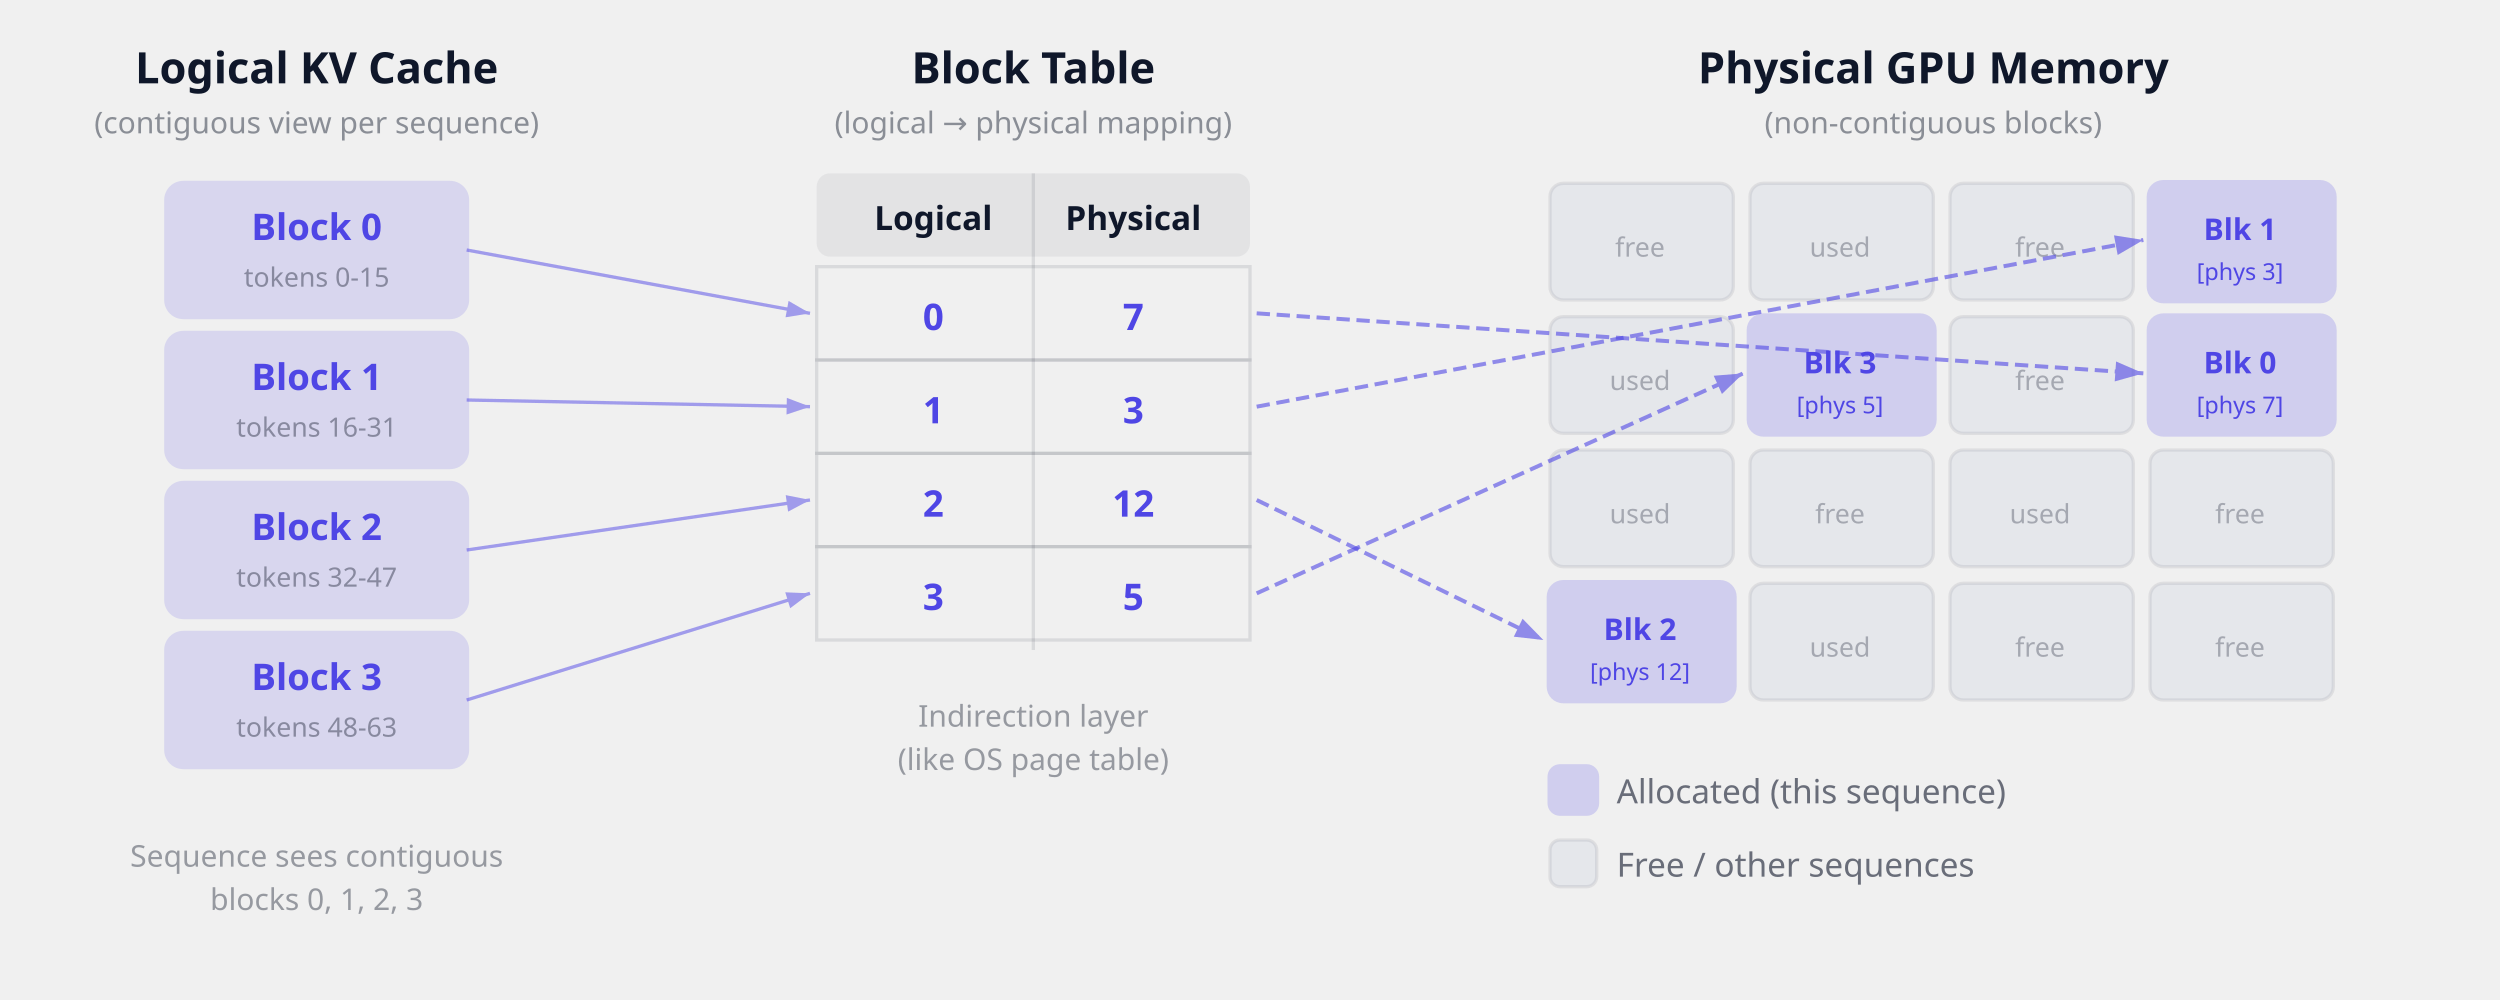
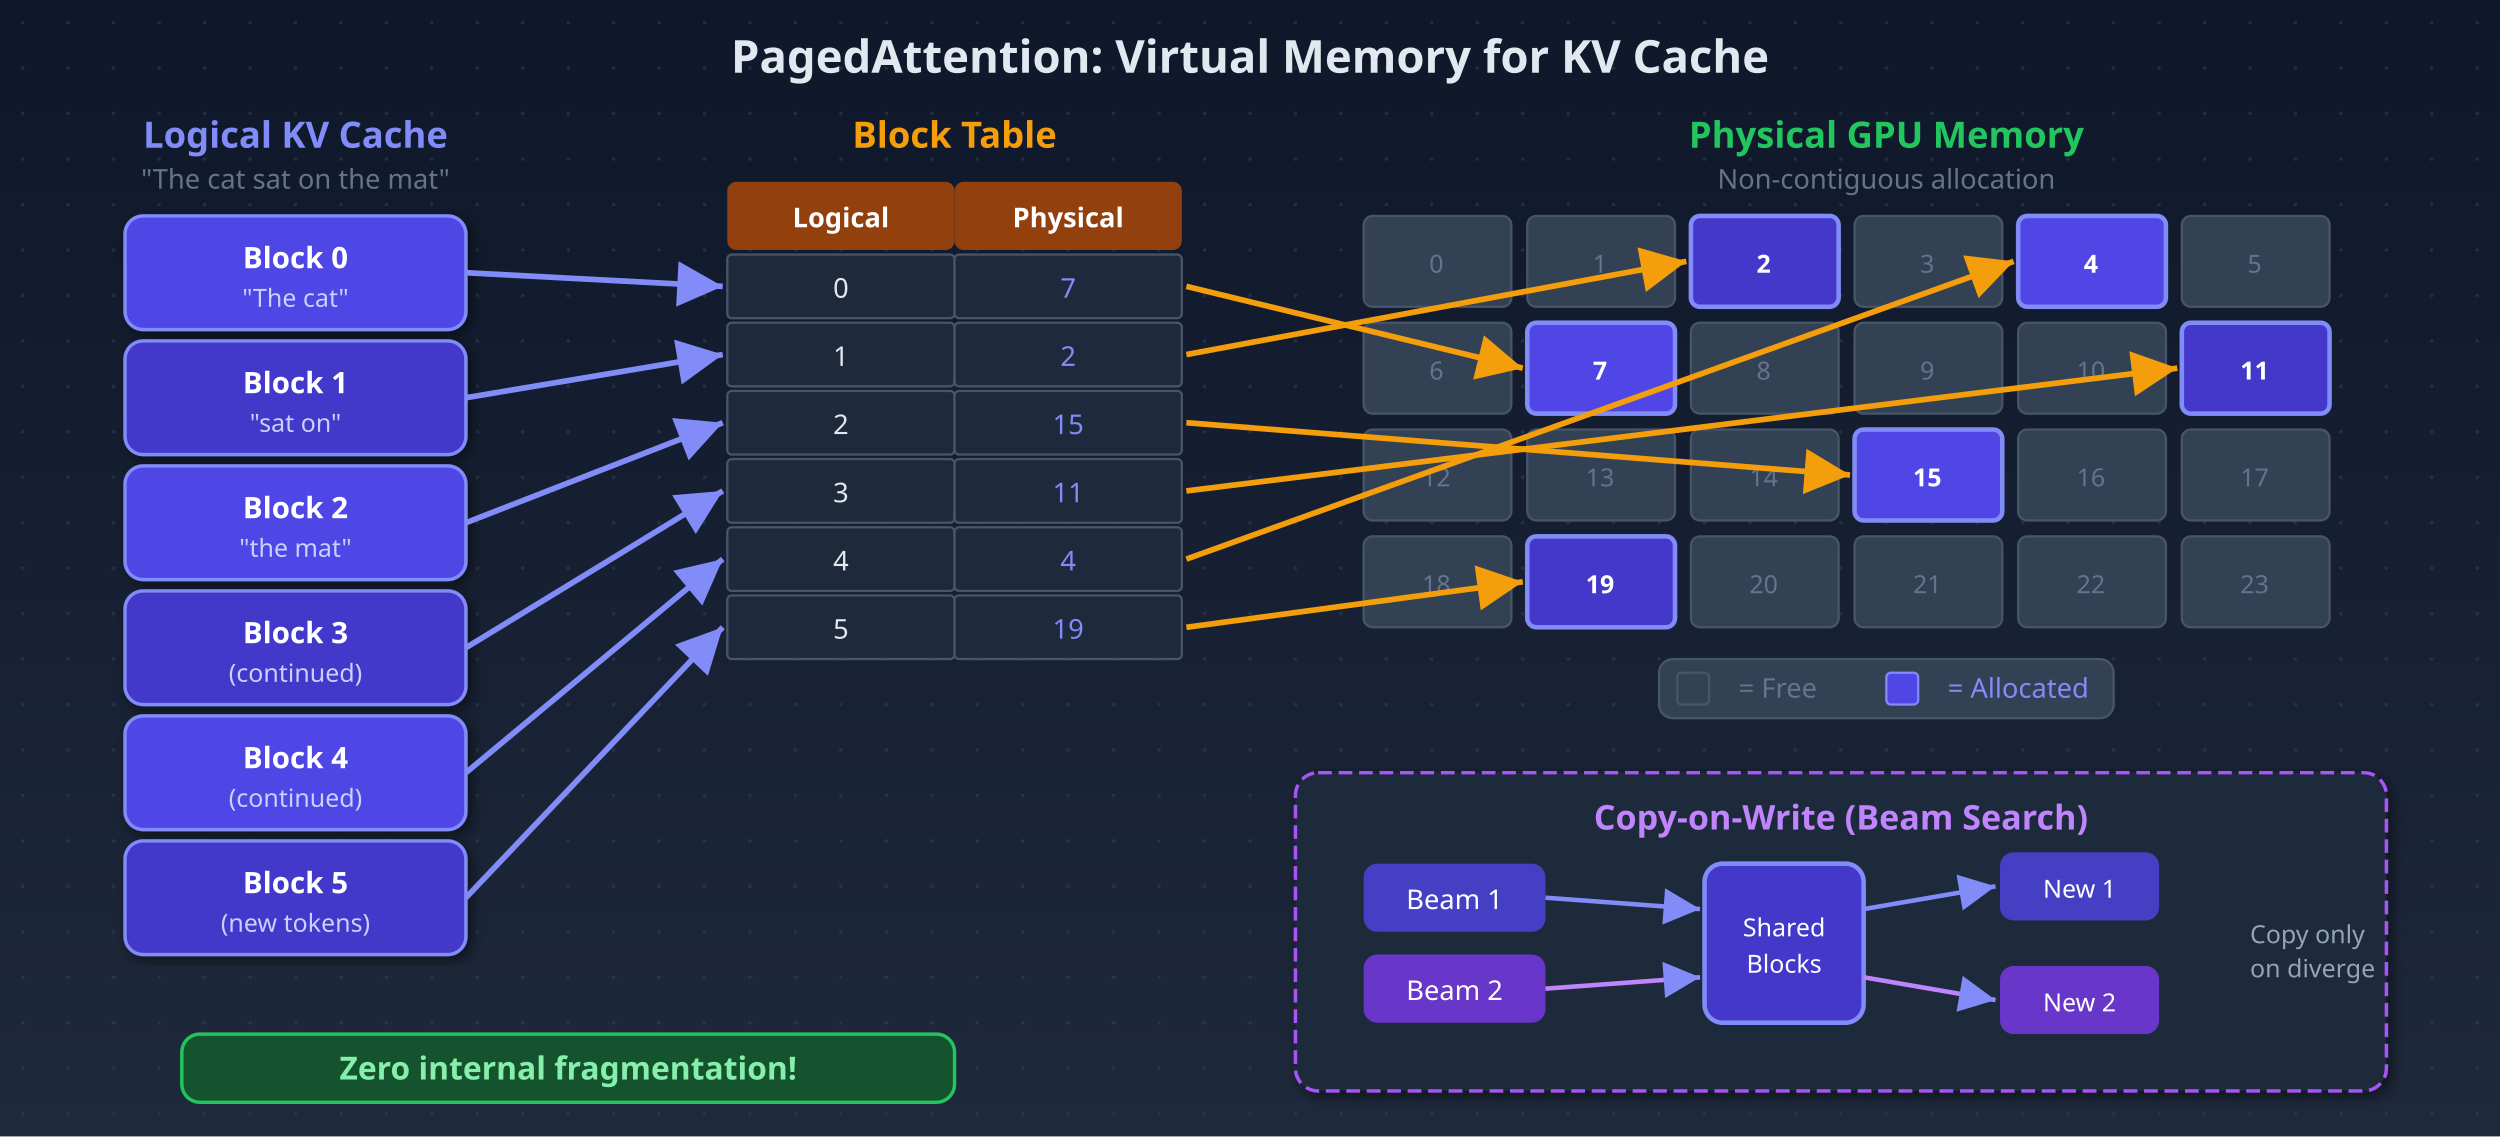
- <svg xmlns="http://www.w3.org/2000/svg" viewBox="0 0 750 300" width="750" height="300">
+ <svg xmlns="http://www.w3.org/2000/svg" viewBox="0 0 1100 500">
  <defs>
-     <marker id="parr" markerWidth="7" markerHeight="5" refX="7" refY="2.5" orient="auto">
-       <path d="M0,0 L7,2.5 L0,5 Z" fill="#4f46e5" />
+     <linearGradient id="bgP" x1="0" y1="0" x2="0" y2="1">
+       <stop offset="0%" stop-color="#0f172a" />
+       <stop offset="100%" stop-color="#1e293b" />
+     </linearGradient>
+     <linearGradient id="indigoP" x1="0" y1="0" x2="0" y2="1">
+       <stop offset="0%" stop-color="#6366f1" />
+       <stop offset="100%" stop-color="#4f46e5" />
+     </linearGradient>
+     <filter id="shadowP">
+       <feDropShadow dx="2" dy="2" stdDeviation="3" flood-color="#000" flood-opacity="0.5" />
+     </filter>
+     <marker id="arrowP" viewBox="0 0 10 10" refX="10" refY="5" markerWidth="8" markerHeight="8" orient="auto-start-reverse">
+       <path d="M 0 0 L 10 5 L 0 10 z" fill="#818cf8" />
    </marker>
+     <marker id="arrowAmberP" viewBox="0 0 10 10" refX="10" refY="5" markerWidth="8" markerHeight="8" orient="auto-start-reverse">
+       <path d="M 0 0 L 10 5 L 0 10 z" fill="#f59e0b" />
+     </marker>
+     <pattern id="dotsP" x="0" y="0" width="20" height="20" patternUnits="userSpaceOnUse">
+       <circle cx="10" cy="10" r="0.8" fill="#334155" opacity="0.5" />
+     </pattern>
  </defs>
-   <text x="95" y="25" text-anchor="middle" font-family="system-ui,sans-serif" font-size="13" font-weight="700" fill="#0f172a">Logical KV Cache</text>
-   <text x="95" y="40" text-anchor="middle" font-family="system-ui,sans-serif" font-size="9" fill="rgba(15,23,42,0.45)">(contiguous view per sequence)</text>
-   <rect x="50" y="55" width="90" height="40" rx="5" fill="#4f46e5" opacity="0.15" stroke="#4f46e5" stroke-width="1.5" />
-   <text x="95" y="72" text-anchor="middle" font-family="system-ui,sans-serif" font-size="11" font-weight="600" fill="#4f46e5">Block 0</text>
-   <text x="95" y="86" text-anchor="middle" font-family="system-ui,sans-serif" font-size="8" fill="rgba(15,23,42,0.4)">tokens 0-15</text>
-   <rect x="50" y="100" width="90" height="40" rx="5" fill="#4f46e5" opacity="0.15" stroke="#4f46e5" stroke-width="1.5" />
-   <text x="95" y="117" text-anchor="middle" font-family="system-ui,sans-serif" font-size="11" font-weight="600" fill="#4f46e5">Block 1</text>
-   <text x="95" y="131" text-anchor="middle" font-family="system-ui,sans-serif" font-size="8" fill="rgba(15,23,42,0.4)">tokens 16-31</text>
-   <rect x="50" y="145" width="90" height="40" rx="5" fill="#4f46e5" opacity="0.15" stroke="#4f46e5" stroke-width="1.5" />
-   <text x="95" y="162" text-anchor="middle" font-family="system-ui,sans-serif" font-size="11" font-weight="600" fill="#4f46e5">Block 2</text>
-   <text x="95" y="176" text-anchor="middle" font-family="system-ui,sans-serif" font-size="8" fill="rgba(15,23,42,0.4)">tokens 32-47</text>
-   <rect x="50" y="190" width="90" height="40" rx="5" fill="#4f46e5" opacity="0.15" stroke="#4f46e5" stroke-width="1.5" />
-   <text x="95" y="207" text-anchor="middle" font-family="system-ui,sans-serif" font-size="11" font-weight="600" fill="#4f46e5">Block 3</text>
-   <text x="95" y="221" text-anchor="middle" font-family="system-ui,sans-serif" font-size="8" fill="rgba(15,23,42,0.4)">tokens 48-63</text>
-   <text x="310" y="25" text-anchor="middle" font-family="system-ui,sans-serif" font-size="13" font-weight="700" fill="#0f172a">Block Table</text>
-   <text x="310" y="40" text-anchor="middle" font-family="system-ui,sans-serif" font-size="9" fill="rgba(15,23,42,0.45)">(logical → physical mapping)</text>
-   <rect x="245" y="52" width="130" height="25" rx="4" fill="#0f172a" opacity="0.06" />
-   <text x="280" y="69" text-anchor="middle" font-family="system-ui,sans-serif" font-size="10" font-weight="700" fill="#0f172a">Logical</text>
-   <text x="340" y="69" text-anchor="middle" font-family="system-ui,sans-serif" font-size="10" font-weight="700" fill="#0f172a">Physical</text>
-   <line x1="310" y1="52" x2="310" y2="195" stroke="rgba(15,23,42,0.1)" stroke-width="1" />
-   <rect x="245" y="80" width="130" height="28" rx="0" fill="none" stroke="rgba(15,23,42,0.1)" stroke-width="1" />
-   <text x="280" y="99" text-anchor="middle" font-family="system-ui,sans-serif" font-size="11" fill="#4f46e5" font-weight="600">0</text>
-   <text x="340" y="99" text-anchor="middle" font-family="system-ui,sans-serif" font-size="11" fill="#4f46e5" font-weight="600">7</text>
-   <rect x="245" y="108" width="130" height="28" rx="0" fill="none" stroke="rgba(15,23,42,0.1)" stroke-width="1" />
-   <text x="280" y="127" text-anchor="middle" font-family="system-ui,sans-serif" font-size="11" fill="#4f46e5" font-weight="600">1</text>
-   <text x="340" y="127" text-anchor="middle" font-family="system-ui,sans-serif" font-size="11" fill="#4f46e5" font-weight="600">3</text>
-   <rect x="245" y="136" width="130" height="28" rx="0" fill="none" stroke="rgba(15,23,42,0.1)" stroke-width="1" />
-   <text x="280" y="155" text-anchor="middle" font-family="system-ui,sans-serif" font-size="11" fill="#4f46e5" font-weight="600">2</text>
-   <text x="340" y="155" text-anchor="middle" font-family="system-ui,sans-serif" font-size="11" fill="#4f46e5" font-weight="600">12</text>
-   <rect x="245" y="164" width="130" height="28" rx="0" fill="none" stroke="rgba(15,23,42,0.1)" stroke-width="1" />
-   <text x="280" y="183" text-anchor="middle" font-family="system-ui,sans-serif" font-size="11" fill="#4f46e5" font-weight="600">3</text>
-   <text x="340" y="183" text-anchor="middle" font-family="system-ui,sans-serif" font-size="11" fill="#4f46e5" font-weight="600">5</text>
-   <line x1="140" y1="75" x2="243" y2="94" stroke="#4f46e5" stroke-width="1" marker-end="url(#parr)" opacity="0.5" />
-   <line x1="140" y1="120" x2="243" y2="122" stroke="#4f46e5" stroke-width="1" marker-end="url(#parr)" opacity="0.5" />
-   <line x1="140" y1="165" x2="243" y2="150" stroke="#4f46e5" stroke-width="1" marker-end="url(#parr)" opacity="0.5" />
-   <line x1="140" y1="210" x2="243" y2="178" stroke="#4f46e5" stroke-width="1" marker-end="url(#parr)" opacity="0.5" />
-   <text x="580" y="25" text-anchor="middle" font-family="system-ui,sans-serif" font-size="13" font-weight="700" fill="#0f172a">Physical GPU Memory</text>
-   <text x="580" y="40" text-anchor="middle" font-family="system-ui,sans-serif" font-size="9" fill="rgba(15,23,42,0.45)">(non-contiguous blocks)</text>
-   <rect x="465" y="55" width="55" height="35" rx="4" fill="#e5e7eb" stroke="rgba(15,23,42,0.08)" stroke-width="1" />
-   <text x="492" y="77" text-anchor="middle" font-family="system-ui,sans-serif" font-size="8" fill="rgba(15,23,42,0.3)">free</text>
-   <rect x="525" y="55" width="55" height="35" rx="4" fill="#e5e7eb" stroke="rgba(15,23,42,0.08)" stroke-width="1" />
-   <text x="552" y="77" text-anchor="middle" font-family="system-ui,sans-serif" font-size="8" fill="rgba(15,23,42,0.3)">used</text>
-   <rect x="585" y="55" width="55" height="35" rx="4" fill="#e5e7eb" stroke="rgba(15,23,42,0.08)" stroke-width="1" />
-   <text x="612" y="77" text-anchor="middle" font-family="system-ui,sans-serif" font-size="8" fill="rgba(15,23,42,0.3)">free</text>
-   <rect x="645" y="55" width="55" height="35" rx="4" fill="#4f46e5" opacity="0.2" stroke="#4f46e5" stroke-width="2" />
-   <text x="672" y="72" text-anchor="middle" font-family="system-ui,sans-serif" font-size="9" font-weight="700" fill="#4f46e5">Blk 1</text>
-   <text x="672" y="84" text-anchor="middle" font-family="system-ui,sans-serif" font-size="7" fill="#4f46e5">[phys 3]</text>
-   <rect x="465" y="95" width="55" height="35" rx="4" fill="#e5e7eb" stroke="rgba(15,23,42,0.08)" stroke-width="1" />
-   <text x="492" y="117" text-anchor="middle" font-family="system-ui,sans-serif" font-size="8" fill="rgba(15,23,42,0.3)">used</text>
-   <rect x="525" y="95" width="55" height="35" rx="4" fill="#4f46e5" opacity="0.2" stroke="#4f46e5" stroke-width="2" />
-   <text x="552" y="112" text-anchor="middle" font-family="system-ui,sans-serif" font-size="9" font-weight="700" fill="#4f46e5">Blk 3</text>
-   <text x="552" y="124" text-anchor="middle" font-family="system-ui,sans-serif" font-size="7" fill="#4f46e5">[phys 5]</text>
-   <rect x="585" y="95" width="55" height="35" rx="4" fill="#e5e7eb" stroke="rgba(15,23,42,0.08)" stroke-width="1" />
-   <text x="612" y="117" text-anchor="middle" font-family="system-ui,sans-serif" font-size="8" fill="rgba(15,23,42,0.3)">free</text>
-   <rect x="645" y="95" width="55" height="35" rx="4" fill="#4f46e5" opacity="0.2" stroke="#4f46e5" stroke-width="2" />
-   <text x="672" y="112" text-anchor="middle" font-family="system-ui,sans-serif" font-size="9" font-weight="700" fill="#4f46e5">Blk 0</text>
-   <text x="672" y="124" text-anchor="middle" font-family="system-ui,sans-serif" font-size="7" fill="#4f46e5">[phys 7]</text>
-   <rect x="465" y="135" width="55" height="35" rx="4" fill="#e5e7eb" stroke="rgba(15,23,42,0.08)" stroke-width="1" />
-   <text x="492" y="157" text-anchor="middle" font-family="system-ui,sans-serif" font-size="8" fill="rgba(15,23,42,0.3)">used</text>
-   <rect x="525" y="135" width="55" height="35" rx="4" fill="#e5e7eb" stroke="rgba(15,23,42,0.08)" stroke-width="1" />
-   <text x="552" y="157" text-anchor="middle" font-family="system-ui,sans-serif" font-size="8" fill="rgba(15,23,42,0.3)">free</text>
-   <rect x="585" y="135" width="55" height="35" rx="4" fill="#e5e7eb" stroke="rgba(15,23,42,0.08)" stroke-width="1" />
-   <text x="612" y="157" text-anchor="middle" font-family="system-ui,sans-serif" font-size="8" fill="rgba(15,23,42,0.3)">used</text>
-   <rect x="645" y="135" width="55" height="35" rx="4" fill="#e5e7eb" stroke="rgba(15,23,42,0.08)" stroke-width="1" />
-   <text x="672" y="157" text-anchor="middle" font-family="system-ui,sans-serif" font-size="8" fill="rgba(15,23,42,0.3)">free</text>
-   <rect x="465" y="175" width="55" height="35" rx="4" fill="#4f46e5" opacity="0.2" stroke="#4f46e5" stroke-width="2" />
-   <text x="492" y="192" text-anchor="middle" font-family="system-ui,sans-serif" font-size="9" font-weight="700" fill="#4f46e5">Blk 2</text>
-   <text x="492" y="204" text-anchor="middle" font-family="system-ui,sans-serif" font-size="7" fill="#4f46e5">[phys 12]</text>
-   <rect x="525" y="175" width="55" height="35" rx="4" fill="#e5e7eb" stroke="rgba(15,23,42,0.08)" stroke-width="1" />
-   <text x="552" y="197" text-anchor="middle" font-family="system-ui,sans-serif" font-size="8" fill="rgba(15,23,42,0.3)">used</text>
-   <rect x="585" y="175" width="55" height="35" rx="4" fill="#e5e7eb" stroke="rgba(15,23,42,0.08)" stroke-width="1" />
-   <text x="612" y="197" text-anchor="middle" font-family="system-ui,sans-serif" font-size="8" fill="rgba(15,23,42,0.3)">free</text>
-   <rect x="645" y="175" width="55" height="35" rx="4" fill="#e5e7eb" stroke="rgba(15,23,42,0.08)" stroke-width="1" />
-   <text x="672" y="197" text-anchor="middle" font-family="system-ui,sans-serif" font-size="8" fill="rgba(15,23,42,0.3)">free</text>
-   <line x1="377" y1="94" x2="643" y2="112" stroke="#4f46e5" stroke-width="1.2" marker-end="url(#parr)" stroke-dasharray="4,2" opacity="0.6" />
-   <line x1="377" y1="122" x2="643" y2="72" stroke="#4f46e5" stroke-width="1.2" marker-end="url(#parr)" stroke-dasharray="4,2" opacity="0.6" />
-   <line x1="377" y1="150" x2="463" y2="192" stroke="#4f46e5" stroke-width="1.2" marker-end="url(#parr)" stroke-dasharray="4,2" opacity="0.6" />
-   <line x1="377" y1="178" x2="523" y2="112" stroke="#4f46e5" stroke-width="1.2" marker-end="url(#parr)" stroke-dasharray="4,2" opacity="0.6" />
-   <g transform="translate(465, 230)">
-     <rect x="0" y="0" width="14" height="14" rx="3" fill="#4f46e5" opacity="0.2" stroke="#4f46e5" stroke-width="1.5" />
-     <text x="20" y="11" font-family="system-ui,sans-serif" font-size="10" fill="rgba(15,23,42,0.6)">Allocated (this sequence)</text>
-     <rect x="0" y="22" width="14" height="14" rx="3" fill="#e5e7eb" stroke="rgba(15,23,42,0.08)" stroke-width="1" />
-     <text x="20" y="33" font-family="system-ui,sans-serif" font-size="10" fill="rgba(15,23,42,0.6)">Free / other sequences</text>
-   </g>
-   <text x="95" y="260" text-anchor="middle" font-family="system-ui,sans-serif" font-size="9" fill="rgba(15,23,42,0.4)">Sequence sees contiguous</text>
-   <text x="95" y="273" text-anchor="middle" font-family="system-ui,sans-serif" font-size="9" fill="rgba(15,23,42,0.4)">blocks 0, 1, 2, 3</text>
-   <text x="310" y="218" text-anchor="middle" font-family="system-ui,sans-serif" font-size="9" fill="rgba(15,23,42,0.4)">Indirection layer</text>
-   <text x="310" y="231" text-anchor="middle" font-family="system-ui,sans-serif" font-size="9" fill="rgba(15,23,42,0.4)">(like OS page table)</text>
+   <rect width="1100" height="500" fill="url(#bgP)" />
+   <rect width="1100" height="500" fill="url(#dotsP)" />
+   <text x="550" y="32" text-anchor="middle" font-family="system-ui, sans-serif" font-size="20" font-weight="bold" fill="#e2e8f0">PagedAttention: Virtual Memory for KV Cache</text>
+   <text x="130" y="65" text-anchor="middle" font-family="system-ui, sans-serif" font-size="16" font-weight="bold" fill="#818cf8">Logical KV Cache</text>
+   <text x="130" y="83" text-anchor="middle" font-family="system-ui, sans-serif" font-size="12" fill="#64748b">"The cat sat on the mat"</text>
+   <rect x="55" y="95" width="150" height="50" rx="8" fill="#4f46e5" stroke="#818cf8" stroke-width="1.5" filter="url(#shadowP)" />
+   <text x="130" y="118" text-anchor="middle" font-family="system-ui, sans-serif" font-size="13" fill="#fff" font-weight="bold">Block 0</text>
+   <text x="130" y="135" text-anchor="middle" font-family="system-ui, sans-serif" font-size="11" fill="#c7d2fe">"The cat"</text>
+   <rect x="55" y="150" width="150" height="50" rx="8" fill="#4338ca" stroke="#818cf8" stroke-width="1.5" filter="url(#shadowP)" />
+   <text x="130" y="173" text-anchor="middle" font-family="system-ui, sans-serif" font-size="13" fill="#fff" font-weight="bold">Block 1</text>
+   <text x="130" y="190" text-anchor="middle" font-family="system-ui, sans-serif" font-size="11" fill="#c7d2fe">"sat on"</text>
+   <rect x="55" y="205" width="150" height="50" rx="8" fill="#4f46e5" stroke="#818cf8" stroke-width="1.5" filter="url(#shadowP)" />
+   <text x="130" y="228" text-anchor="middle" font-family="system-ui, sans-serif" font-size="13" fill="#fff" font-weight="bold">Block 2</text>
+   <text x="130" y="245" text-anchor="middle" font-family="system-ui, sans-serif" font-size="11" fill="#c7d2fe">"the mat"</text>
+   <rect x="55" y="260" width="150" height="50" rx="8" fill="#4338ca" stroke="#818cf8" stroke-width="1.5" filter="url(#shadowP)" />
+   <text x="130" y="283" text-anchor="middle" font-family="system-ui, sans-serif" font-size="13" fill="#fff" font-weight="bold">Block 3</text>
+   <text x="130" y="300" text-anchor="middle" font-family="system-ui, sans-serif" font-size="11" fill="#c7d2fe">(continued)</text>
+   <rect x="55" y="315" width="150" height="50" rx="8" fill="#4f46e5" stroke="#818cf8" stroke-width="1.5" filter="url(#shadowP)" />
+   <text x="130" y="338" text-anchor="middle" font-family="system-ui, sans-serif" font-size="13" fill="#fff" font-weight="bold">Block 4</text>
+   <text x="130" y="355" text-anchor="middle" font-family="system-ui, sans-serif" font-size="11" fill="#c7d2fe">(continued)</text>
+   <rect x="55" y="370" width="150" height="50" rx="8" fill="#4338ca" stroke="#818cf8" stroke-width="1.5" filter="url(#shadowP)" />
+   <text x="130" y="393" text-anchor="middle" font-family="system-ui, sans-serif" font-size="13" fill="#fff" font-weight="bold">Block 5</text>
+   <text x="130" y="410" text-anchor="middle" font-family="system-ui, sans-serif" font-size="11" fill="#c7d2fe">(new tokens)</text>
+   <text x="420" y="65" text-anchor="middle" font-family="system-ui, sans-serif" font-size="16" font-weight="bold" fill="#f59e0b">Block Table</text>
+   <rect x="320" y="80" width="100" height="30" rx="4" fill="#92400e" />
+   <text x="370" y="100" text-anchor="middle" font-family="system-ui, sans-serif" font-size="12" font-weight="bold" fill="#fff">Logical</text>
+   <rect x="420" y="80" width="100" height="30" rx="4" fill="#92400e" />
+   <text x="470" y="100" text-anchor="middle" font-family="system-ui, sans-serif" font-size="12" font-weight="bold" fill="#fff">Physical</text>
+   <rect x="320" y="112" width="100" height="28" rx="2" fill="#1e293b" stroke="#475569" stroke-width="1" />
+   <text x="370" y="131" text-anchor="middle" font-family="system-ui, sans-serif" font-size="12" fill="#e2e8f0">0</text>
+   <rect x="420" y="112" width="100" height="28" rx="2" fill="#1e293b" stroke="#475569" stroke-width="1" />
+   <text x="470" y="131" text-anchor="middle" font-family="system-ui, sans-serif" font-size="12" fill="#818cf8">7</text>
+   <rect x="320" y="142" width="100" height="28" rx="2" fill="#1e293b" stroke="#475569" stroke-width="1" />
+   <text x="370" y="161" text-anchor="middle" font-family="system-ui, sans-serif" font-size="12" fill="#e2e8f0">1</text>
+   <rect x="420" y="142" width="100" height="28" rx="2" fill="#1e293b" stroke="#475569" stroke-width="1" />
+   <text x="470" y="161" text-anchor="middle" font-family="system-ui, sans-serif" font-size="12" fill="#818cf8">2</text>
+   <rect x="320" y="172" width="100" height="28" rx="2" fill="#1e293b" stroke="#475569" stroke-width="1" />
+   <text x="370" y="191" text-anchor="middle" font-family="system-ui, sans-serif" font-size="12" fill="#e2e8f0">2</text>
+   <rect x="420" y="172" width="100" height="28" rx="2" fill="#1e293b" stroke="#475569" stroke-width="1" />
+   <text x="470" y="191" text-anchor="middle" font-family="system-ui, sans-serif" font-size="12" fill="#818cf8">15</text>
+   <rect x="320" y="202" width="100" height="28" rx="2" fill="#1e293b" stroke="#475569" stroke-width="1" />
+   <text x="370" y="221" text-anchor="middle" font-family="system-ui, sans-serif" font-size="12" fill="#e2e8f0">3</text>
+   <rect x="420" y="202" width="100" height="28" rx="2" fill="#1e293b" stroke="#475569" stroke-width="1" />
+   <text x="470" y="221" text-anchor="middle" font-family="system-ui, sans-serif" font-size="12" fill="#818cf8">11</text>
+   <rect x="320" y="232" width="100" height="28" rx="2" fill="#1e293b" stroke="#475569" stroke-width="1" />
+   <text x="370" y="251" text-anchor="middle" font-family="system-ui, sans-serif" font-size="12" fill="#e2e8f0">4</text>
+   <rect x="420" y="232" width="100" height="28" rx="2" fill="#1e293b" stroke="#475569" stroke-width="1" />
+   <text x="470" y="251" text-anchor="middle" font-family="system-ui, sans-serif" font-size="12" fill="#818cf8">4</text>
+   <rect x="320" y="262" width="100" height="28" rx="2" fill="#1e293b" stroke="#475569" stroke-width="1" />
+   <text x="370" y="281" text-anchor="middle" font-family="system-ui, sans-serif" font-size="12" fill="#e2e8f0">5</text>
+   <rect x="420" y="262" width="100" height="28" rx="2" fill="#1e293b" stroke="#475569" stroke-width="1" />
+   <text x="470" y="281" text-anchor="middle" font-family="system-ui, sans-serif" font-size="12" fill="#818cf8">19</text>
+   <line x1="205" y1="120" x2="318" y2="126" stroke="#818cf8" stroke-width="2.5" marker-end="url(#arrowP)" />
+   <line x1="205" y1="175" x2="318" y2="156" stroke="#818cf8" stroke-width="2.5" marker-end="url(#arrowP)" />
+   <line x1="205" y1="230" x2="318" y2="186" stroke="#818cf8" stroke-width="2.5" marker-end="url(#arrowP)" />
+   <line x1="205" y1="285" x2="318" y2="216" stroke="#818cf8" stroke-width="2.5" marker-end="url(#arrowP)" />
+   <line x1="205" y1="340" x2="318" y2="246" stroke="#818cf8" stroke-width="2.5" marker-end="url(#arrowP)" />
+   <line x1="205" y1="395" x2="318" y2="276" stroke="#818cf8" stroke-width="2.5" marker-end="url(#arrowP)" />
+   <text x="830" y="65" text-anchor="middle" font-family="system-ui, sans-serif" font-size="16" font-weight="bold" fill="#22c55e">Physical GPU Memory</text>
+   <text x="830" y="83" text-anchor="middle" font-family="system-ui, sans-serif" font-size="12" fill="#64748b">Non-contiguous allocation</text>
+   <rect x="600" y="95" width="65" height="40" rx="4" fill="#334155" stroke="#475569" stroke-width="1" />
+   <text x="632" y="120" text-anchor="middle" font-family="system-ui, sans-serif" font-size="11" fill="#64748b">0</text>
+   <rect x="672" y="95" width="65" height="40" rx="4" fill="#334155" stroke="#475569" stroke-width="1" />
+   <text x="704" y="120" text-anchor="middle" font-family="system-ui, sans-serif" font-size="11" fill="#64748b">1</text>
+   <rect x="744" y="95" width="65" height="40" rx="4" fill="#4338ca" stroke="#818cf8" stroke-width="2" />
+   <text x="776" y="120" text-anchor="middle" font-family="system-ui, sans-serif" font-size="11" fill="#fff" font-weight="bold">2</text>
+   <rect x="816" y="95" width="65" height="40" rx="4" fill="#334155" stroke="#475569" stroke-width="1" />
+   <text x="848" y="120" text-anchor="middle" font-family="system-ui, sans-serif" font-size="11" fill="#64748b">3</text>
+   <rect x="888" y="95" width="65" height="40" rx="4" fill="#4f46e5" stroke="#818cf8" stroke-width="2" />
+   <text x="920" y="120" text-anchor="middle" font-family="system-ui, sans-serif" font-size="11" fill="#fff" font-weight="bold">4</text>
+   <rect x="960" y="95" width="65" height="40" rx="4" fill="#334155" stroke="#475569" stroke-width="1" />
+   <text x="992" y="120" text-anchor="middle" font-family="system-ui, sans-serif" font-size="11" fill="#64748b">5</text>
+   <rect x="600" y="142" width="65" height="40" rx="4" fill="#334155" stroke="#475569" stroke-width="1" />
+   <text x="632" y="167" text-anchor="middle" font-family="system-ui, sans-serif" font-size="11" fill="#64748b">6</text>
+   <rect x="672" y="142" width="65" height="40" rx="4" fill="#4f46e5" stroke="#818cf8" stroke-width="2" />
+   <text x="704" y="167" text-anchor="middle" font-family="system-ui, sans-serif" font-size="11" fill="#fff" font-weight="bold">7</text>
+   <rect x="744" y="142" width="65" height="40" rx="4" fill="#334155" stroke="#475569" stroke-width="1" />
+   <text x="776" y="167" text-anchor="middle" font-family="system-ui, sans-serif" font-size="11" fill="#64748b">8</text>
+   <rect x="816" y="142" width="65" height="40" rx="4" fill="#334155" stroke="#475569" stroke-width="1" />
+   <text x="848" y="167" text-anchor="middle" font-family="system-ui, sans-serif" font-size="11" fill="#64748b">9</text>
+   <rect x="888" y="142" width="65" height="40" rx="4" fill="#334155" stroke="#475569" stroke-width="1" />
+   <text x="920" y="167" text-anchor="middle" font-family="system-ui, sans-serif" font-size="11" fill="#64748b">10</text>
+   <rect x="960" y="142" width="65" height="40" rx="4" fill="#4338ca" stroke="#818cf8" stroke-width="2" />
+   <text x="992" y="167" text-anchor="middle" font-family="system-ui, sans-serif" font-size="11" fill="#fff" font-weight="bold">11</text>
+   <rect x="600" y="189" width="65" height="40" rx="4" fill="#334155" stroke="#475569" stroke-width="1" />
+   <text x="632" y="214" text-anchor="middle" font-family="system-ui, sans-serif" font-size="11" fill="#64748b">12</text>
+   <rect x="672" y="189" width="65" height="40" rx="4" fill="#334155" stroke="#475569" stroke-width="1" />
+   <text x="704" y="214" text-anchor="middle" font-family="system-ui, sans-serif" font-size="11" fill="#64748b">13</text>
+   <rect x="744" y="189" width="65" height="40" rx="4" fill="#334155" stroke="#475569" stroke-width="1" />
+   <text x="776" y="214" text-anchor="middle" font-family="system-ui, sans-serif" font-size="11" fill="#64748b">14</text>
+   <rect x="816" y="189" width="65" height="40" rx="4" fill="#4f46e5" stroke="#818cf8" stroke-width="2" />
+   <text x="848" y="214" text-anchor="middle" font-family="system-ui, sans-serif" font-size="11" fill="#fff" font-weight="bold">15</text>
+   <rect x="888" y="189" width="65" height="40" rx="4" fill="#334155" stroke="#475569" stroke-width="1" />
+   <text x="920" y="214" text-anchor="middle" font-family="system-ui, sans-serif" font-size="11" fill="#64748b">16</text>
+   <rect x="960" y="189" width="65" height="40" rx="4" fill="#334155" stroke="#475569" stroke-width="1" />
+   <text x="992" y="214" text-anchor="middle" font-family="system-ui, sans-serif" font-size="11" fill="#64748b">17</text>
+   <rect x="600" y="236" width="65" height="40" rx="4" fill="#334155" stroke="#475569" stroke-width="1" />
+   <text x="632" y="261" text-anchor="middle" font-family="system-ui, sans-serif" font-size="11" fill="#64748b">18</text>
+   <rect x="672" y="236" width="65" height="40" rx="4" fill="#4338ca" stroke="#818cf8" stroke-width="2" />
+   <text x="704" y="261" text-anchor="middle" font-family="system-ui, sans-serif" font-size="11" fill="#fff" font-weight="bold">19</text>
+   <rect x="744" y="236" width="65" height="40" rx="4" fill="#334155" stroke="#475569" stroke-width="1" />
+   <text x="776" y="261" text-anchor="middle" font-family="system-ui, sans-serif" font-size="11" fill="#64748b">20</text>
+   <rect x="816" y="236" width="65" height="40" rx="4" fill="#334155" stroke="#475569" stroke-width="1" />
+   <text x="848" y="261" text-anchor="middle" font-family="system-ui, sans-serif" font-size="11" fill="#64748b">21</text>
+   <rect x="888" y="236" width="65" height="40" rx="4" fill="#334155" stroke="#475569" stroke-width="1" />
+   <text x="920" y="261" text-anchor="middle" font-family="system-ui, sans-serif" font-size="11" fill="#64748b">22</text>
+   <rect x="960" y="236" width="65" height="40" rx="4" fill="#334155" stroke="#475569" stroke-width="1" />
+   <text x="992" y="261" text-anchor="middle" font-family="system-ui, sans-serif" font-size="11" fill="#64748b">23</text>
+   <line x1="522" y1="126" x2="670" y2="162" stroke="#f59e0b" stroke-width="2.5" marker-end="url(#arrowAmberP)" />
+   <line x1="522" y1="156" x2="742" y2="115" stroke="#f59e0b" stroke-width="2.5" marker-end="url(#arrowAmberP)" />
+   <line x1="522" y1="186" x2="814" y2="209" stroke="#f59e0b" stroke-width="2.5" marker-end="url(#arrowAmberP)" />
+   <line x1="522" y1="216" x2="958" y2="162" stroke="#f59e0b" stroke-width="2.5" marker-end="url(#arrowAmberP)" />
+   <line x1="522" y1="246" x2="886" y2="115" stroke="#f59e0b" stroke-width="2.5" marker-end="url(#arrowAmberP)" />
+   <line x1="522" y1="276" x2="670" y2="256" stroke="#f59e0b" stroke-width="2.5" marker-end="url(#arrowAmberP)" />
+   <rect x="730" y="290" width="200" height="26" rx="6" fill="#334155" stroke="#475569" stroke-width="1" />
+   <rect x="738" y="296" width="14" height="14" rx="2" fill="#334155" stroke="#475569" stroke-width="1" />
+   <text x="765" y="307" font-family="system-ui, sans-serif" font-size="12" fill="#64748b">= Free</text>
+   <rect x="830" y="296" width="14" height="14" rx="2" fill="#4f46e5" stroke="#818cf8" stroke-width="1" />
+   <text x="857" y="307" font-family="system-ui, sans-serif" font-size="12" fill="#818cf8">= Allocated</text>
+   <rect x="570" y="340" width="480" height="140" rx="10" fill="#1e293b" stroke="#a855f7" stroke-width="1.5" stroke-dasharray="6,3" filter="url(#shadowP)" />
+   <text x="810" y="365" text-anchor="middle" font-family="system-ui, sans-serif" font-size="15" font-weight="bold" fill="#c084fc">Copy-on-Write (Beam Search)</text>
+   <rect x="600" y="380" width="80" height="30" rx="6" fill="#4f46e5" opacity="0.8" />
+   <text x="640" y="400" text-anchor="middle" font-family="system-ui, sans-serif" font-size="12" fill="#fff">Beam 1</text>
+   <rect x="600" y="420" width="80" height="30" rx="6" fill="#7c3aed" opacity="0.8" />
+   <text x="640" y="440" text-anchor="middle" font-family="system-ui, sans-serif" font-size="12" fill="#fff">Beam 2</text>
+   <rect x="750" y="380" width="70" height="70" rx="8" fill="#4338ca" stroke="#818cf8" stroke-width="2" />
+   <text x="785" y="412" text-anchor="middle" font-family="system-ui, sans-serif" font-size="11" fill="#fff">Shared</text>
+   <text x="785" y="428" text-anchor="middle" font-family="system-ui, sans-serif" font-size="11" fill="#fff">Blocks</text>
+   <rect x="880" y="375" width="70" height="30" rx="6" fill="#4f46e5" opacity="0.8" />
+   <text x="915" y="395" text-anchor="middle" font-family="system-ui, sans-serif" font-size="11" fill="#fff">New 1</text>
+   <rect x="880" y="425" width="70" height="30" rx="6" fill="#7c3aed" opacity="0.8" />
+   <text x="915" y="445" text-anchor="middle" font-family="system-ui, sans-serif" font-size="11" fill="#fff">New 2</text>
+   <line x1="680" y1="395" x2="748" y2="400" stroke="#818cf8" stroke-width="2" marker-end="url(#arrowP)" />
+   <line x1="680" y1="435" x2="748" y2="430" stroke="#c084fc" stroke-width="2" marker-end="url(#arrowP)" />
+   <line x1="820" y1="400" x2="878" y2="390" stroke="#818cf8" stroke-width="2" marker-end="url(#arrowP)" />
+   <line x1="820" y1="430" x2="878" y2="440" stroke="#c084fc" stroke-width="2" marker-end="url(#arrowP)" />
+   <text x="990" y="415" font-family="system-ui, sans-serif" font-size="11" fill="#94a3b8">Copy only</text>
+   <text x="990" y="430" font-family="system-ui, sans-serif" font-size="11" fill="#94a3b8">on diverge</text>
+   <rect x="80" y="455" width="340" height="30" rx="8" fill="#14532d" stroke="#22c55e" stroke-width="1.5" />
+   <text x="250" y="475" text-anchor="middle" font-family="system-ui, sans-serif" font-size="14" font-weight="bold" fill="#86efac">Zero internal fragmentation!</text>
</svg>
